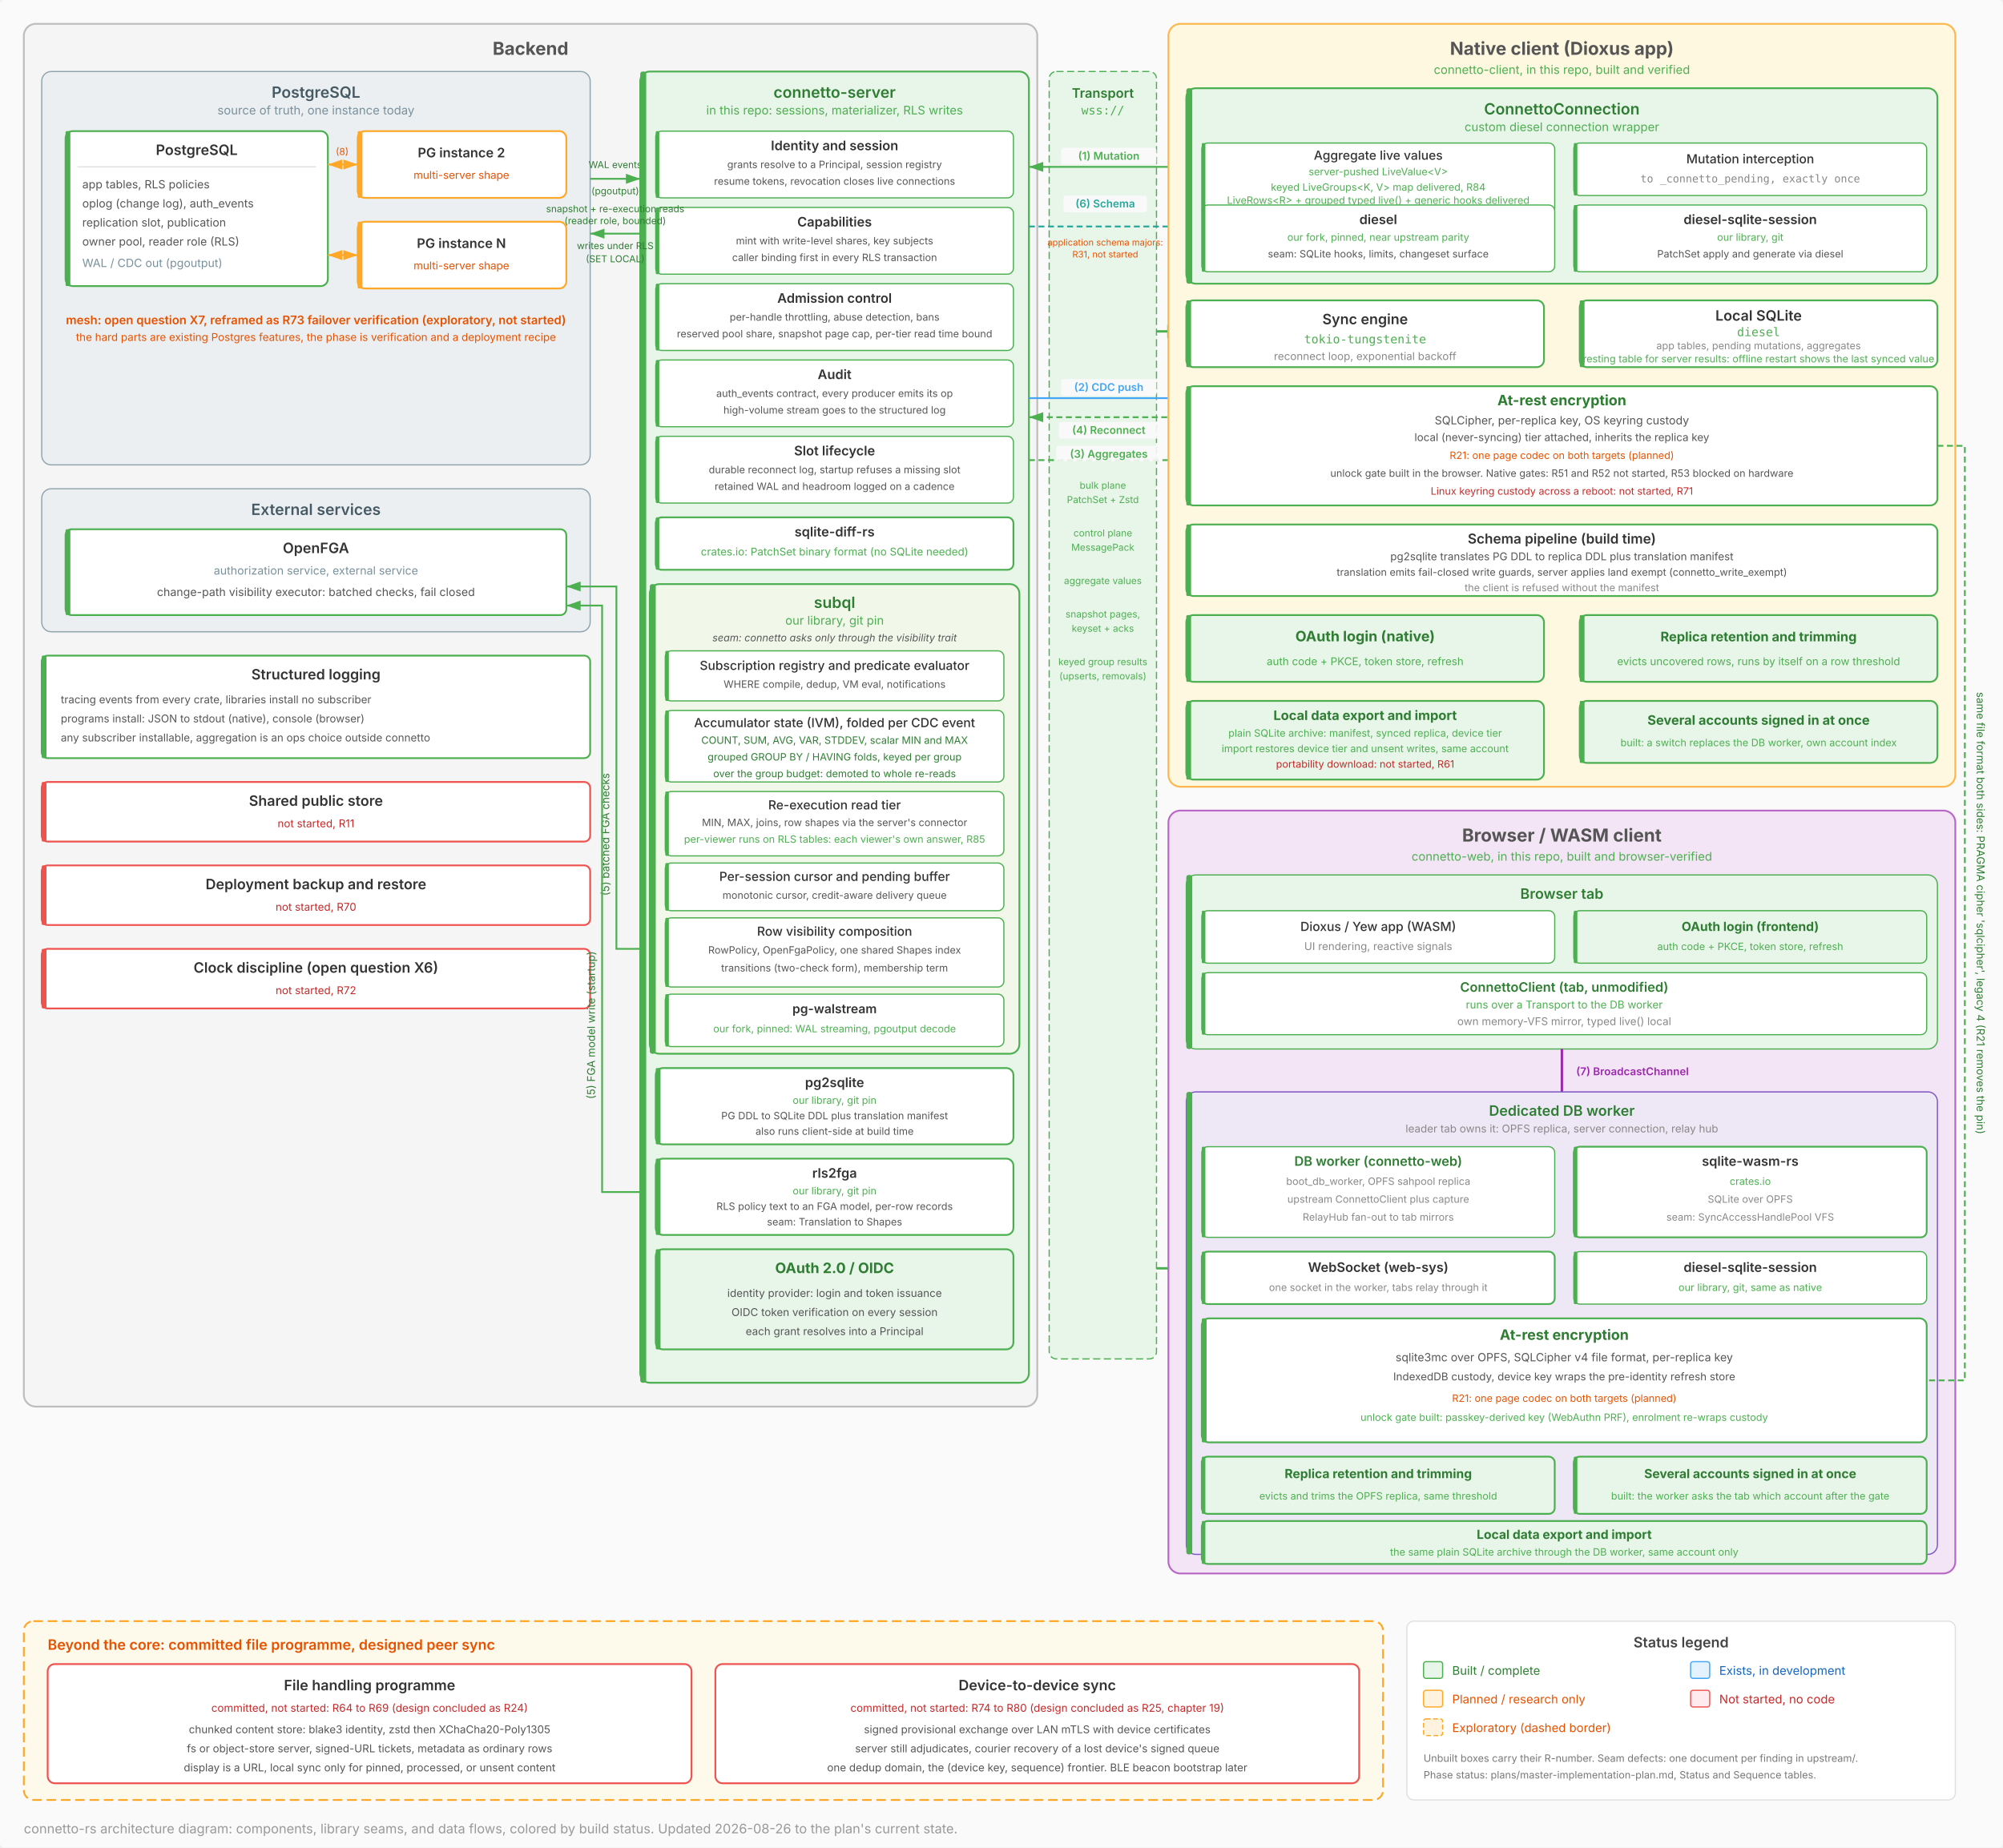
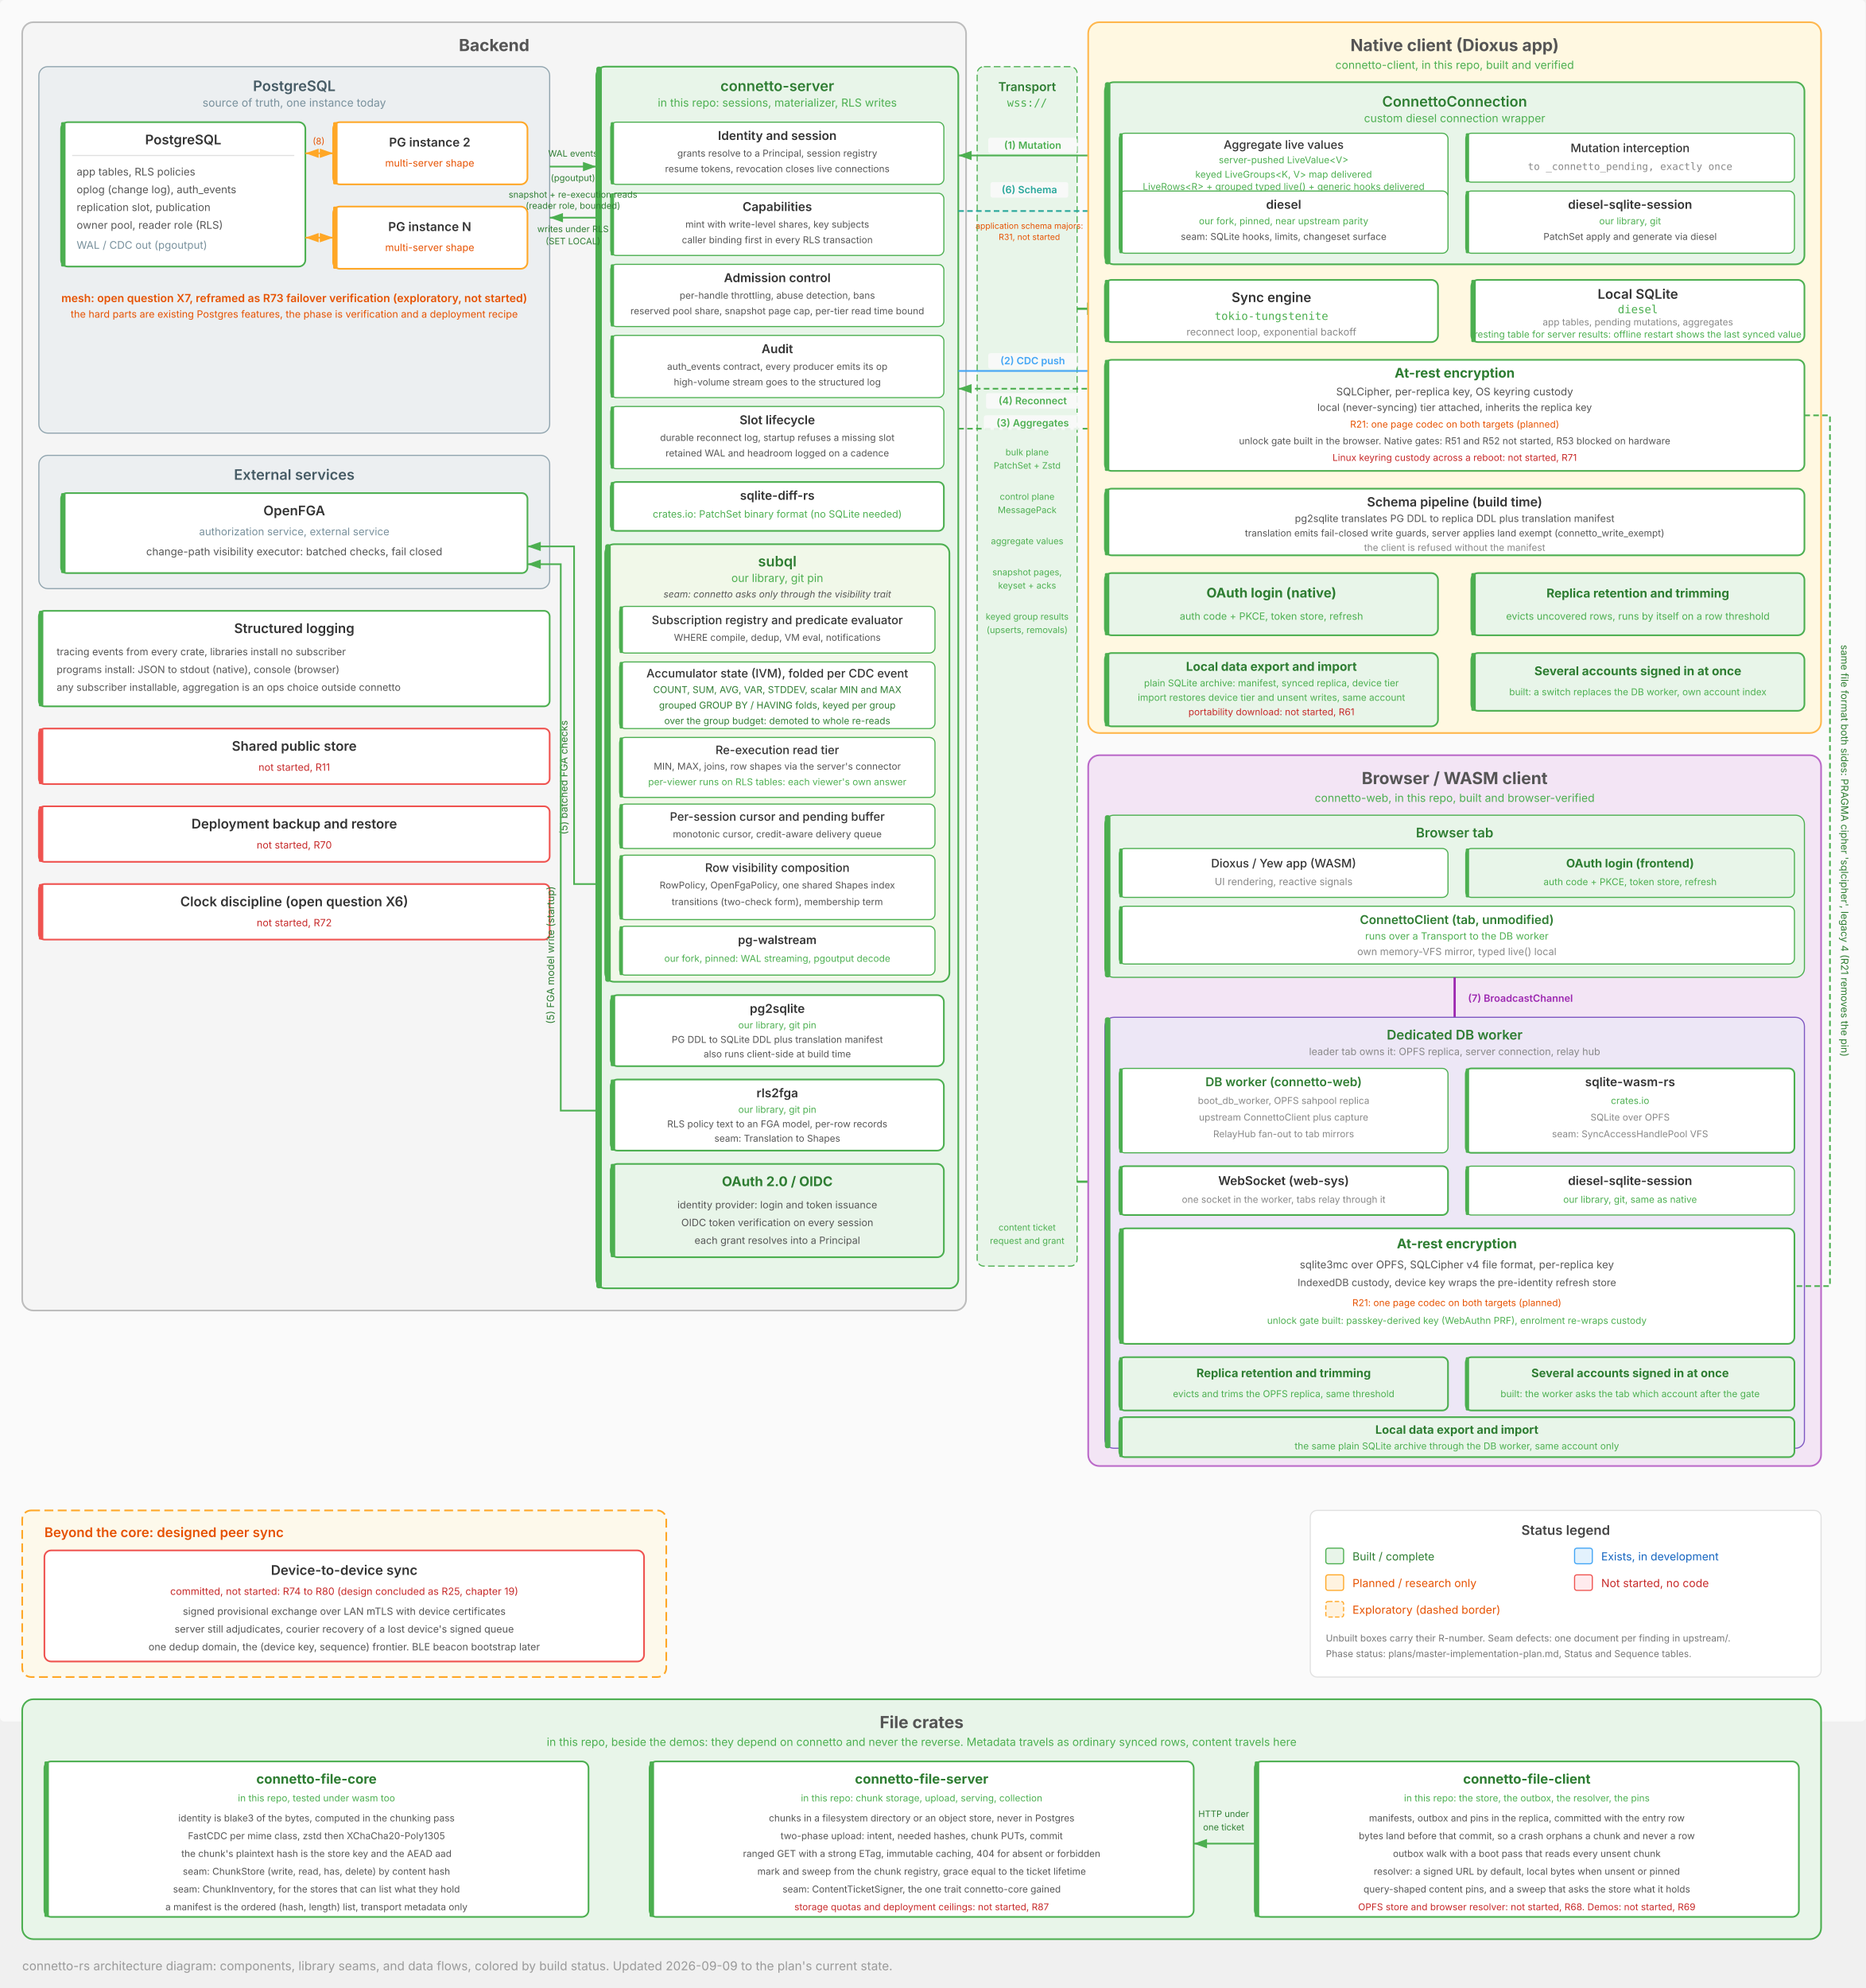
- <svg xmlns="http://www.w3.org/2000/svg" viewBox="0 0 1680 1550" width="1680" height="1550" font-family="system-ui, -apple-system, 'Segoe UI', sans-serif" role="img" aria-labelledby="diagram-title diagram-desc" focusable="false">
+ <svg xmlns="http://www.w3.org/2000/svg" viewBox="0 0 1680 1790" width="1680" height="1790" font-family="system-ui, -apple-system, 'Segoe UI', sans-serif" role="img" aria-labelledby="diagram-title diagram-desc" focusable="false">
  <defs>
    <marker id="arrow-green" viewBox="0 0 10 7" refX="10" refY="3.5" markerWidth="8" markerHeight="6" orient="auto-start-reverse">
      <polygon points="0 0, 10 3.5, 0 7" fill="#4CAF50" />
    </marker>
    <marker id="arrow-blue" viewBox="0 0 10 7" refX="10" refY="3.5" markerWidth="8" markerHeight="6" orient="auto-start-reverse">
      <polygon points="0 0, 10 3.5, 0 7" fill="#42A5F5" />
    </marker>
    <marker id="arrow-teal" viewBox="0 0 10 7" refX="10" refY="3.5" markerWidth="8" markerHeight="6" orient="auto-start-reverse">
      <polygon points="0 0, 10 3.5, 0 7" fill="#26A69A" />
    </marker>
    <marker id="arrow-orange" viewBox="0 0 10 7" refX="10" refY="3.5" markerWidth="8" markerHeight="6" orient="auto-start-reverse">
      <polygon points="0 0, 10 3.5, 0 7" fill="#FFA726" />
    </marker>
  </defs>
  <rect width="1680" height="1550" fill="#FAFAFA" rx="4" />
  <g id="backend-zone">
    <rect x="20" y="20" width="850" height="1160" rx="10" fill="#F5F5F5" stroke="#BDBDBD" stroke-width="1.5" />
    <text x="445" y="46" text-anchor="middle" font-size="15" font-weight="700" fill="#555">Backend</text>
    <rect x="35" y="60" width="460" height="330" rx="8" fill="#ECEFF1" stroke="#90A4AE" stroke-width="1" />
    <text x="265" y="82" text-anchor="middle" font-size="13" font-weight="600" fill="#455A64">PostgreSQL</text>
    <text x="265" y="96" text-anchor="middle" font-size="10" fill="#78909C">source of truth, one instance today</text>
    <g transform="translate(55, 110)">
      <rect width="220" height="130" rx="6" fill="#fff" stroke="#4CAF50" stroke-width="1.5" />
      <rect width="4" height="130" rx="1" fill="#4CAF50" />
      <text x="110" y="20" text-anchor="middle" font-size="12" font-weight="600" fill="#333">PostgreSQL</text>
      <line x1="10" y1="30" x2="210" y2="30" stroke="#E0E0E0" />
      <text x="14" y="48" font-size="9.5" fill="#555">app tables, RLS policies</text>
      <text x="14" y="64" font-size="9.5" fill="#555">oplog (change log), auth_events</text>
      <text x="14" y="80" font-size="9.5" fill="#555">replication slot, publication</text>
      <text x="14" y="96" font-size="9.5" fill="#555">owner pool, reader role (RLS)</text>
      <text x="14" y="114" font-size="9.5" fill="#78909C">WAL / CDC out (pgoutput)</text>
    </g>
    <g transform="translate(300, 110)">
      <rect width="175" height="56" rx="6" fill="#fff" stroke="#FFA726" stroke-width="1.5" />
      <rect width="4" height="56" rx="1" fill="#FFA726" />
      <text x="87" y="22" text-anchor="middle" font-size="11" font-weight="600" fill="#333">PG instance 2</text>
      <text x="87" y="40" text-anchor="middle" font-size="9" fill="#E65100">multi-server shape</text>
    </g>
    <g transform="translate(300, 186)">
      <rect width="175" height="56" rx="6" fill="#fff" stroke="#FFA726" stroke-width="1.5" />
      <rect width="4" height="56" rx="1" fill="#FFA726" />
      <text x="87" y="22" text-anchor="middle" font-size="11" font-weight="600" fill="#333">PG instance N</text>
      <text x="87" y="40" text-anchor="middle" font-size="9" fill="#E65100">multi-server shape</text>
    </g>
    <line x1="275" y1="138" x2="300" y2="138" stroke="#FFA726" stroke-width="1.5" marker-start="url(#arrow-orange)" marker-end="url(#arrow-orange)" />
    <line x1="275" y1="214" x2="300" y2="214" stroke="#FFA726" stroke-width="1.5" marker-start="url(#arrow-orange)" marker-end="url(#arrow-orange)" />
    <text x="287" y="130" text-anchor="middle" font-size="8" fill="#E65100">(8)</text>
    <text x="265" y="272" text-anchor="middle" font-size="10" font-weight="600" fill="#E65100">mesh: open question X7, reframed as R73 failover verification (exploratory, not started)</text>
    <text x="265" y="286" text-anchor="middle" font-size="9" fill="#E65100">the hard parts are existing Postgres features, the phase is verification and a deployment recipe</text>
    <line x1="495" y1="150" x2="537" y2="150" stroke="#4CAF50" stroke-width="1.5" marker-end="url(#arrow-green)" />
    <text x="516" y="141" text-anchor="middle" font-size="8" fill="#2E7D32">WAL events</text>
    <text x="516" y="163" text-anchor="middle" font-size="8" fill="#2E7D32">(pgoutput)</text>
    <line x1="537" y1="196" x2="495" y2="196" stroke="#4CAF50" stroke-width="1.5" marker-end="url(#arrow-green)" />
    <rect x="35" y="410" width="460" height="120" rx="8" fill="#ECEFF1" stroke="#90A4AE" stroke-width="1" />
    <text x="265" y="432" text-anchor="middle" font-size="13" font-weight="600" fill="#455A64">External services</text>
    <g transform="translate(55, 444)">
      <rect width="420" height="72" rx="5" fill="#fff" stroke="#4CAF50" stroke-width="1.5" />
      <rect width="4" height="72" rx="1" fill="#4CAF50" />
      <text x="210" y="20" text-anchor="middle" font-size="12" font-weight="600" fill="#333">OpenFGA</text>
      <text x="210" y="38" text-anchor="middle" font-size="9.5" fill="#78909C">authorization service, external service</text>
      <text x="210" y="56" text-anchor="middle" font-size="9.5" fill="#555">change-path visibility executor: batched checks, fail closed</text>
    </g>
    <g transform="translate(35, 550)">
      <rect width="460" height="86" rx="5" fill="#fff" stroke="#4CAF50" stroke-width="1.5" />
      <rect width="4" height="86" rx="1" fill="#4CAF50" />
      <text x="230" y="20" text-anchor="middle" font-size="12" font-weight="600" fill="#333">Structured logging</text>
      <text x="16" y="40" font-size="9" fill="#555">tracing events from every crate, libraries install no subscriber</text>
      <text x="16" y="56" font-size="9" fill="#555">programs install: JSON to stdout (native), console (browser)</text>
      <text x="16" y="72" font-size="9" fill="#555">any subscriber installable, aggregation is an ops choice outside connetto</text>
    </g>
    <g transform="translate(35, 656)">
      <rect width="460" height="50" rx="5" fill="#fff" stroke="#EF5350" stroke-width="1.5" />
      <rect width="4" height="50" rx="1" fill="#EF5350" />
      <text x="230" y="20" text-anchor="middle" font-size="12" font-weight="600" fill="#333">Shared public store</text>
      <text x="230" y="38" text-anchor="middle" font-size="9" fill="#C62828">not started, R11</text>
    </g>
    <g transform="translate(35, 726)">
      <rect width="460" height="50" rx="5" fill="#fff" stroke="#EF5350" stroke-width="1.5" />
      <rect width="4" height="50" rx="1" fill="#EF5350" />
      <text x="230" y="20" text-anchor="middle" font-size="12" font-weight="600" fill="#333">Deployment backup and restore</text>
      <text x="230" y="38" text-anchor="middle" font-size="9" fill="#C62828">not started, R70</text>
    </g>
    <g transform="translate(35, 796)">
      <rect width="460" height="50" rx="5" fill="#fff" stroke="#EF5350" stroke-width="1.5" />
      <rect width="4" height="50" rx="1" fill="#EF5350" />
      <text x="230" y="20" text-anchor="middle" font-size="12" font-weight="600" fill="#333">Clock discipline (open question X6)</text>
      <text x="230" y="38" text-anchor="middle" font-size="9" fill="#C62828">not started, R72</text>
    </g>
    <path d="M 545 796 L 517 796 L 517 492 L 475 492" fill="none" stroke="#4CAF50" stroke-width="1.5" marker-end="url(#arrow-green)" />
    <text x="511" y="700" text-anchor="middle" font-size="9" fill="#2E7D32" transform="rotate(-90 511 700)">(5) batched FGA checks</text>
    <path d="M 550 1000 L 505 1000 L 505 508 L 475 508" fill="none" stroke="#4CAF50" stroke-width="1.5" marker-end="url(#arrow-green)" />
    <text x="499" y="860" text-anchor="middle" font-size="9" fill="#2E7D32" transform="rotate(-90 499 860)">(5) FGA model write (startup)</text>
    <rect x="537" y="60" width="326" height="1100" rx="8" fill="#E8F5E9" stroke="#4CAF50" stroke-width="1.5" />
    <rect x="537" y="60" width="5" height="1100" rx="2" fill="#4CAF50" />
    <text x="700" y="82" text-anchor="middle" font-size="13" font-weight="600" fill="#2E7D32">connetto-server</text>
    <text x="700" y="96" text-anchor="middle" font-size="10" fill="#4CAF50">in this repo: sessions, materializer, RLS writes</text>
    <g transform="translate(550, 110)">
      <rect width="300" height="56" rx="5" fill="#fff" stroke="#4CAF50" stroke-width="1" />
      <rect width="3" height="56" rx="1" fill="#4CAF50" />
      <text x="150" y="16" text-anchor="middle" font-size="11" font-weight="600" fill="#333">Identity and session</text>
      <text x="150" y="31" text-anchor="middle" font-size="8.5" fill="#555">grants resolve to a Principal, session registry</text>
      <text x="150" y="45" text-anchor="middle" font-size="8.5" fill="#555">resume tokens, revocation closes live connections</text>
    </g>
    <g transform="translate(550, 174)">
      <rect width="300" height="56" rx="5" fill="#fff" stroke="#4CAF50" stroke-width="1" />
      <rect width="3" height="56" rx="1" fill="#4CAF50" />
      <text x="150" y="16" text-anchor="middle" font-size="11" font-weight="600" fill="#333">Capabilities</text>
      <text x="150" y="31" text-anchor="middle" font-size="8.5" fill="#555">mint with write-level shares, key subjects</text>
      <text x="150" y="45" text-anchor="middle" font-size="8.5" fill="#555">caller binding first in every RLS transaction</text>
    </g>
    <g transform="translate(550, 238)">
      <rect width="300" height="56" rx="5" fill="#fff" stroke="#4CAF50" stroke-width="1" />
      <rect width="3" height="56" rx="1" fill="#4CAF50" />
      <text x="150" y="16" text-anchor="middle" font-size="11" font-weight="600" fill="#333">Admission control</text>
      <text x="150" y="31" text-anchor="middle" font-size="8.5" fill="#555">per-handle throttling, abuse detection, bans</text>
      <text x="150" y="45" text-anchor="middle" font-size="8.5" fill="#555">reserved pool share, snapshot page cap, per-tier read time bound</text>
    </g>
    <g transform="translate(550, 302)">
      <rect width="300" height="56" rx="5" fill="#fff" stroke="#4CAF50" stroke-width="1" />
      <rect width="3" height="56" rx="1" fill="#4CAF50" />
      <text x="150" y="16" text-anchor="middle" font-size="11" font-weight="600" fill="#333">Audit</text>
      <text x="150" y="31" text-anchor="middle" font-size="8.5" fill="#555">auth_events contract, every producer emits its op</text>
      <text x="150" y="45" text-anchor="middle" font-size="8.5" fill="#555">high-volume stream goes to the structured log</text>
    </g>
    <g transform="translate(550, 366)">
      <rect width="300" height="56" rx="5" fill="#fff" stroke="#4CAF50" stroke-width="1" />
      <rect width="3" height="56" rx="1" fill="#4CAF50" />
      <text x="150" y="16" text-anchor="middle" font-size="11" font-weight="600" fill="#333">Slot lifecycle</text>
      <text x="150" y="31" text-anchor="middle" font-size="8.5" fill="#555">durable reconnect log, startup refuses a missing slot</text>
      <text x="150" y="45" text-anchor="middle" font-size="8.5" fill="#555">retained WAL and headroom logged on a cadence</text>
    </g>
    <g transform="translate(550, 434)">
      <rect width="300" height="44" rx="5" fill="#fff" stroke="#4CAF50" stroke-width="1.5" />
      <rect width="3" height="44" rx="1" fill="#4CAF50" />
      <text x="150" y="16" text-anchor="middle" font-size="11" font-weight="600" fill="#333">sqlite-diff-rs</text>
      <text x="150" y="32" text-anchor="middle" font-size="9" fill="#4CAF50">crates.io: PatchSet binary format (no SQLite needed)</text>
    </g>
    <rect x="545" y="490" width="310" height="394" rx="8" fill="#F1F8E9" stroke="#4CAF50" stroke-width="1.5" />
    <rect x="545" y="490" width="5" height="394" rx="2" fill="#4CAF50" />
    <text x="700" y="510" text-anchor="middle" font-size="13" font-weight="600" fill="#2E7D32">subql</text>
    <text x="700" y="524" text-anchor="middle" font-size="10" fill="#4CAF50">our library, git pin</text>
    <text x="700" y="538" text-anchor="middle" font-size="8.5" font-style="italic" fill="#555">seam: connetto asks only through the visibility trait</text>
    <g transform="translate(558, 546)">
      <rect width="284" height="42" rx="5" fill="#fff" stroke="#4CAF50" stroke-width="1" />
      <rect width="3" height="42" rx="1" fill="#4CAF50" />
      <text x="142" y="16" text-anchor="middle" font-size="10.5" font-weight="500" fill="#333">Subscription registry and predicate evaluator</text>
      <text x="142" y="31" text-anchor="middle" font-size="8.5" fill="#555">WHERE compile, dedup, VM eval, notifications</text>
    </g>
    <g transform="translate(558, 596)">
      <rect width="284" height="60" rx="5" fill="#fff" stroke="#4CAF50" stroke-width="1" />
      <rect width="3" height="60" rx="1" fill="#4CAF50" />
      <text x="142" y="14" text-anchor="middle" font-size="10.5" font-weight="500" fill="#333">Accumulator state (IVM), folded per CDC event</text>
      <text x="142" y="28" text-anchor="middle" font-size="8.5" fill="#2E7D32">COUNT, SUM, AVG, VAR, STDDEV, scalar MIN and MAX</text>
      <text x="142" y="42" text-anchor="middle" font-size="8.5" fill="#2E7D32">grouped GROUP BY / HAVING folds, keyed per group</text>
      <text x="142" y="56" text-anchor="middle" font-size="8.5" fill="#2E7D32">over the group budget: demoted to whole re-reads</text>
    </g>
    <g transform="translate(558, 664)">
      <rect width="284" height="54" rx="5" fill="#fff" stroke="#4CAF50" stroke-width="1" />
      <rect width="3" height="54" rx="1" fill="#4CAF50" />
      <text x="142" y="15" text-anchor="middle" font-size="10.5" font-weight="500" fill="#333">Re-execution read tier</text>
      <text x="142" y="29" text-anchor="middle" font-size="8.5" fill="#555">MIN, MAX, joins, row shapes via the server's connector</text>
-       <text x="142" y="43" text-anchor="middle" font-size="8.5" fill="#4CAF50">per-viewer runs on RLS tables: each viewer's own answer, R85</text>
+       <text x="142" y="43" text-anchor="middle" font-size="8.5" fill="#4CAF50">per-viewer runs on RLS tables: each viewer's own answer</text>
    </g>
    <g transform="translate(558, 724)">
      <rect width="284" height="40" rx="5" fill="#fff" stroke="#4CAF50" stroke-width="1" />
      <rect width="3" height="40" rx="1" fill="#4CAF50" />
      <text x="142" y="15" text-anchor="middle" font-size="10.5" font-weight="500" fill="#333">Per-session cursor and pending buffer</text>
      <text x="142" y="30" text-anchor="middle" font-size="8.5" fill="#555">monotonic cursor, credit-aware delivery queue</text>
    </g>
    <g transform="translate(558, 770)">
      <rect width="284" height="58" rx="5" fill="#fff" stroke="#4CAF50" stroke-width="1" />
      <rect width="3" height="58" rx="1" fill="#4CAF50" />
      <text x="142" y="15" text-anchor="middle" font-size="10.5" font-weight="500" fill="#333">Row visibility composition</text>
      <text x="142" y="30" text-anchor="middle" font-size="8.5" fill="#555">RowPolicy, OpenFgaPolicy, one shared Shapes index</text>
      <text x="142" y="45" text-anchor="middle" font-size="8.5" fill="#555">transitions (two-check form), membership term</text>
    </g>
    <g transform="translate(558, 834)">
      <rect width="284" height="44" rx="5" fill="#fff" stroke="#4CAF50" stroke-width="1" />
      <rect width="3" height="44" rx="1" fill="#4CAF50" />
      <text x="142" y="16" text-anchor="middle" font-size="10.5" font-weight="600" fill="#333">pg-walstream</text>
      <text x="142" y="32" text-anchor="middle" font-size="8.5" fill="#4CAF50">our fork, pinned: WAL streaming, pgoutput decode</text>
    </g>
    <g transform="translate(550, 896)">
      <rect width="300" height="64" rx="6" fill="#fff" stroke="#4CAF50" stroke-width="1.5" />
      <rect width="4" height="64" rx="1" fill="#4CAF50" />
      <text x="150" y="16" text-anchor="middle" font-size="11" font-weight="600" fill="#333">pg2sqlite</text>
      <text x="150" y="30" text-anchor="middle" font-size="8.5" fill="#4CAF50">our library, git pin</text>
      <text x="150" y="43" text-anchor="middle" font-size="8.5" fill="#555">PG DDL to SQLite DDL plus translation manifest</text>
      <text x="150" y="56" text-anchor="middle" font-size="8.5" fill="#555">also runs client-side at build time</text>
    </g>
    <g transform="translate(550, 972)">
      <rect width="300" height="64" rx="6" fill="#fff" stroke="#4CAF50" stroke-width="1.5" />
      <rect width="4" height="64" rx="1" fill="#4CAF50" />
      <text x="150" y="16" text-anchor="middle" font-size="11" font-weight="600" fill="#333">rls2fga</text>
      <text x="150" y="30" text-anchor="middle" font-size="8.5" fill="#4CAF50">our library, git pin</text>
      <text x="150" y="43" text-anchor="middle" font-size="8.5" fill="#555">RLS policy text to an FGA model, per-row records</text>
      <text x="150" y="56" text-anchor="middle" font-size="8.5" fill="#555">seam: Translation to Shapes</text>
    </g>
    <g transform="translate(550, 1048)">
      <rect width="300" height="84" rx="6" fill="#E8F5E9" stroke="#4CAF50" stroke-width="1.5" />
      <rect width="4" height="84" rx="1" fill="#4CAF50" />
      <text x="150" y="20" text-anchor="middle" font-size="12" font-weight="700" fill="#2E7D32">OAuth 2.0 / OIDC</text>
      <text x="150" y="40" text-anchor="middle" font-size="9" fill="#555">identity provider: login and token issuance</text>
      <text x="150" y="56" text-anchor="middle" font-size="9" fill="#555">OIDC token verification on every session</text>
      <text x="150" y="72" text-anchor="middle" font-size="9" fill="#555">each grant resolves into a Principal</text>
    </g>
    <text x="516" y="178" text-anchor="middle" font-size="8" fill="#2E7D32">snapshot + re-execution reads</text>
    <text x="516" y="188" text-anchor="middle" font-size="8" fill="#2E7D32">(reader role, bounded)</text>
    <text x="516" y="209" text-anchor="middle" font-size="8" fill="#2E7D32">writes under RLS</text>
    <text x="516" y="220" text-anchor="middle" font-size="8" fill="#2E7D32">(SET LOCAL)</text>
  </g>
  <g id="transport-layer">
    <rect x="880" y="60" width="90" height="1080" rx="6" fill="#E8F5E9" stroke="#4CAF50" stroke-width="1" stroke-dasharray="6 3" />
    <text x="925" y="82" text-anchor="middle" font-size="11" font-weight="600" fill="#2E7D32">Transport</text>
    <text x="925" y="96" text-anchor="middle" font-size="10" font-family="monospace" fill="#4CAF50">wss://</text>
+     <text x="925" y="1108" text-anchor="middle" font-size="8" fill="#4CAF50">content ticket</text>
+     <text x="925" y="1120" text-anchor="middle" font-size="8" fill="#4CAF50">request and grant</text>
    <text x="925" y="410" text-anchor="middle" font-size="8" fill="#4CAF50">bulk plane</text>
    <text x="925" y="422" text-anchor="middle" font-size="8" fill="#4CAF50">PatchSet + Zstd</text>
    <text x="925" y="450" text-anchor="middle" font-size="8" fill="#4CAF50">control plane</text>
    <text x="925" y="462" text-anchor="middle" font-size="8" fill="#4CAF50">MessagePack</text>
    <text x="925" y="490" text-anchor="middle" font-size="8" fill="#4CAF50">aggregate values</text>
    <text x="925" y="518" text-anchor="middle" font-size="8" fill="#4CAF50">snapshot pages,</text>
    <text x="925" y="530" text-anchor="middle" font-size="8" fill="#4CAF50">keyset + acks</text>
    <text x="925" y="558" text-anchor="middle" font-size="8" fill="#4CAF50">keyed group results</text>
    <text x="925" y="570" text-anchor="middle" font-size="8" fill="#4CAF50">(upserts, removals)</text>
  </g>
  <g id="data-flow-arrows" font-size="9">
    <path d="M 995 140 L 863 140" fill="none" stroke="#4CAF50" stroke-width="1.5" marker-end="url(#arrow-green)" />
    <rect x="890" y="124" width="80" height="14" rx="2" fill="#FAFAFA" opacity="0.9" />
    <text x="930" y="134" text-anchor="middle" fill="#4CAF50" font-weight="600">(1) Mutation</text>
    <path d="M 863 190 L 995 190" fill="none" stroke="#26A69A" stroke-width="1.5" stroke-dasharray="5 3" marker-end="url(#arrow-teal)" />
    <rect x="892" y="164" width="70" height="14" rx="2" fill="#FAFAFA" opacity="0.9" />
    <text x="927" y="174" text-anchor="middle" fill="#26A69A" font-weight="600">(6) Schema</text>
    <text x="927" y="206" text-anchor="middle" font-size="7.5" fill="#E65100">application schema majors:</text>
    <text x="927" y="216" text-anchor="middle" font-size="7.5" fill="#E65100">R31, not started</text>
    <line x1="970" y1="278" x2="995" y2="278" stroke="#4CAF50" stroke-width="2" marker-end="url(#arrow-green)" />
    <path d="M 863 334 L 995 334" fill="none" stroke="#42A5F5" stroke-width="1.5" marker-end="url(#arrow-blue)" />
    <rect x="890" y="318" width="80" height="14" rx="2" fill="#FAFAFA" opacity="0.9" />
    <text x="930" y="328" text-anchor="middle" fill="#42A5F5" font-weight="600">(2) CDC push</text>
    <path d="M 995 350 L 863 350" fill="none" stroke="#4CAF50" stroke-width="1.5" stroke-dasharray="5 3" marker-end="url(#arrow-green)" />
    <rect x="888" y="354" width="84" height="14" rx="2" fill="#FAFAFA" opacity="0.9" />
    <text x="930" y="364" text-anchor="middle" fill="#4CAF50" font-weight="600">(4) Reconnect</text>
    <path d="M 863 386 L 995 386" fill="none" stroke="#4CAF50" stroke-width="1.5" stroke-dasharray="5 3" marker-end="url(#arrow-green)" />
    <rect x="886" y="374" width="88" height="13" rx="2" fill="#FAFAFA" opacity="0.9" />
    <text x="930" y="384" text-anchor="middle" fill="#4CAF50" font-weight="600">(3) Aggregates</text>
    <line x1="970" y1="1064" x2="1008" y2="1064" stroke="#4CAF50" stroke-width="2" marker-end="url(#arrow-green)" />
  </g>
  <g id="native-client-zone">
    <rect x="980" y="20" width="660" height="640" rx="10" fill="#FFF8E1" stroke="#FFB74D" stroke-width="1.5" />
    <text x="1310" y="46" text-anchor="middle" font-size="15" font-weight="700" fill="#555">Native client (Dioxus app)</text>
    <text x="1310" y="62" text-anchor="middle" font-size="10" fill="#4CAF50">connetto-client, in this repo, built and verified</text>
    <rect x="995" y="74" width="630" height="164" rx="8" fill="#E8F5E9" stroke="#4CAF50" stroke-width="1.5" />
    <rect x="995" y="74" width="5" height="164" rx="2" fill="#4CAF50" />
    <text x="1310" y="96" text-anchor="middle" font-size="13" font-weight="600" fill="#2E7D32">ConnettoConnection</text>
    <text x="1310" y="110" text-anchor="middle" font-size="10" fill="#4CAF50">custom diesel connection wrapper</text>
    <g transform="translate(1008, 120)">
      <rect width="296" height="60" rx="5" fill="#fff" stroke="#4CAF50" stroke-width="1" />
      <rect width="3" height="60" rx="1" fill="#4CAF50" />
      <text x="148" y="14" text-anchor="middle" font-size="10.5" font-weight="500" fill="#333">Aggregate live values</text>
      <text x="148" y="27" text-anchor="middle" font-size="8.5" fill="#4CAF50">server-pushed LiveValue&lt;V&gt;</text>
-       <text x="148" y="40" text-anchor="middle" font-size="8.5" fill="#4CAF50">keyed LiveGroups&lt;K, V&gt; map delivered, R84</text>
+       <text x="148" y="40" text-anchor="middle" font-size="8.5" fill="#4CAF50">keyed LiveGroups&lt;K, V&gt; map delivered</text>
      <text x="148" y="51" text-anchor="middle" font-size="8.5" fill="#4CAF50">LiveRows&lt;R&gt; + grouped typed live() + generic hooks delivered</text>
    </g>
    <g transform="translate(1320, 120)">
      <rect width="296" height="44" rx="5" fill="#fff" stroke="#4CAF50" stroke-width="1" />
      <rect width="3" height="44" rx="1" fill="#4CAF50" />
      <text x="148" y="17" text-anchor="middle" font-size="10.5" font-weight="500" fill="#333">Mutation interception</text>
      <text x="148" y="33" text-anchor="middle" font-size="9" font-family="monospace" fill="#888">to _connetto_pending, exactly once</text>
    </g>
    <g transform="translate(1008, 172)">
      <rect width="296" height="56" rx="5" fill="#fff" stroke="#4CAF50" stroke-width="1" />
      <rect width="3" height="56" rx="1" fill="#4CAF50" />
      <text x="148" y="16" text-anchor="middle" font-size="11" font-weight="600" fill="#333">diesel</text>
      <text x="148" y="30" text-anchor="middle" font-size="8.5" fill="#4CAF50">our fork, pinned, near upstream parity</text>
      <text x="148" y="44" text-anchor="middle" font-size="8.5" fill="#555">seam: SQLite hooks, limits, changeset surface</text>
    </g>
    <g transform="translate(1320, 172)">
      <rect width="296" height="56" rx="5" fill="#fff" stroke="#4CAF50" stroke-width="1" />
      <rect width="3" height="56" rx="1" fill="#4CAF50" />
      <text x="148" y="16" text-anchor="middle" font-size="11" font-weight="600" fill="#333">diesel-sqlite-session</text>
      <text x="148" y="30" text-anchor="middle" font-size="8.5" fill="#4CAF50">our library, git</text>
      <text x="148" y="44" text-anchor="middle" font-size="8.5" fill="#555">PatchSet apply and generate via diesel</text>
    </g>
    <g transform="translate(995, 252)">
      <rect width="300" height="56" rx="6" fill="#fff" stroke="#4CAF50" stroke-width="1.5" />
      <rect width="4" height="56" rx="1" fill="#4CAF50" />
      <text x="150" y="20" text-anchor="middle" font-size="12" font-weight="600" fill="#333">Sync engine</text>
      <text x="150" y="36" text-anchor="middle" font-size="10" font-family="monospace" fill="#4CAF50">tokio-tungstenite</text>
      <text x="150" y="50" text-anchor="middle" font-size="9" fill="#888">reconnect loop, exponential backoff</text>
    </g>
    <g transform="translate(1325, 252)">
      <rect width="300" height="56" rx="6" fill="#fff" stroke="#4CAF50" stroke-width="1.5" />
      <rect width="4" height="56" rx="1" fill="#4CAF50" />
      <text x="150" y="17" text-anchor="middle" font-size="12" font-weight="600" fill="#333">Local SQLite</text>
      <text x="150" y="30" text-anchor="middle" font-size="10" font-family="monospace" fill="#4CAF50">diesel</text>
      <text x="150" y="41" text-anchor="middle" font-size="8.5" fill="#888">app tables, pending mutations, aggregates</text>
      <text x="150" y="52" text-anchor="middle" font-size="8.5" fill="#4CAF50">resting table for server results: offline restart shows the last synced value</text>
    </g>
    <g transform="translate(995, 324)">
      <rect width="630" height="100" rx="6" fill="#fff" stroke="#4CAF50" stroke-width="1.5" />
      <rect width="4" height="100" rx="1" fill="#4CAF50" />
      <text x="315" y="16" text-anchor="middle" font-size="12" font-weight="700" fill="#2E7D32">At-rest encryption</text>
      <text x="315" y="32" text-anchor="middle" font-size="9.5" fill="#555">SQLCipher, per-replica key, OS keyring custody</text>
      <text x="315" y="46" text-anchor="middle" font-size="9" fill="#555">local (never-syncing) tier attached, inherits the replica key</text>
      <text x="315" y="61" text-anchor="middle" font-size="8.5" fill="#E65100">R21: one page codec on both targets (planned)</text>
      <text x="315" y="76" text-anchor="middle" font-size="8.5" fill="#555">unlock gate built in the browser. Native gates: R51 and R52 not started, R53 blocked on hardware</text>
      <text x="315" y="91" text-anchor="middle" font-size="8.5" fill="#C62828">Linux keyring custody across a reboot: not started, R71</text>
    </g>
    <g transform="translate(995, 440)">
      <rect width="630" height="60" rx="6" fill="#fff" stroke="#4CAF50" stroke-width="1.5" />
      <rect width="4" height="60" rx="1" fill="#4CAF50" />
      <text x="315" y="16" text-anchor="middle" font-size="11.5" font-weight="600" fill="#333">Schema pipeline (build time)</text>
      <text x="315" y="30" text-anchor="middle" font-size="9" fill="#555">pg2sqlite translates PG DDL to replica DDL plus translation manifest</text>
      <text x="315" y="43" text-anchor="middle" font-size="8.5" fill="#555">translation emits fail-closed write guards, server applies land exempt (connetto_write_exempt)</text>
      <text x="315" y="56" text-anchor="middle" font-size="8.5" fill="#888">the client is refused without the manifest</text>
    </g>
    <g transform="translate(995, 516)">
      <rect width="300" height="56" rx="6" fill="#E8F5E9" stroke="#4CAF50" stroke-width="1.5" />
      <rect width="4" height="56" rx="1" fill="#4CAF50" />
      <text x="150" y="22" text-anchor="middle" font-size="12" font-weight="700" fill="#2E7D32">OAuth login (native)</text>
      <text x="150" y="42" text-anchor="middle" font-size="9" fill="#4CAF50">auth code + PKCE, token store, refresh</text>
    </g>
    <g transform="translate(1325, 516)">
      <rect width="300" height="56" rx="6" fill="#E8F5E9" stroke="#4CAF50" stroke-width="1.5" />
      <rect width="4" height="56" rx="1" fill="#4CAF50" />
      <text x="150" y="22" text-anchor="middle" font-size="11" font-weight="700" fill="#2E7D32">Replica retention and trimming</text>
      <text x="150" y="42" text-anchor="middle" font-size="9" fill="#4CAF50">evicts uncovered rows, runs by itself on a row threshold</text>
    </g>
    <g transform="translate(995, 588)">
      <rect width="300" height="66" rx="6" fill="#E8F5E9" stroke="#4CAF50" stroke-width="1.5" />
      <rect width="4" height="66" rx="1" fill="#4CAF50" />
      <text x="150" y="16" text-anchor="middle" font-size="11" font-weight="700" fill="#2E7D32">Local data export and import</text>
      <text x="150" y="30" text-anchor="middle" font-size="8.5" fill="#4CAF50">plain SQLite archive: manifest, synced replica, device tier</text>
      <text x="150" y="43" text-anchor="middle" font-size="8.5" fill="#4CAF50">import restores device tier and unsent writes, same account</text>
      <text x="150" y="56" text-anchor="middle" font-size="8.5" fill="#C62828">portability download: not started, R61</text>
    </g>
    <g transform="translate(1325, 588)">
      <rect width="300" height="52" rx="6" fill="#E8F5E9" stroke="#4CAF50" stroke-width="1.5" />
      <rect width="4" height="52" rx="1" fill="#4CAF50" />
      <text x="150" y="20" text-anchor="middle" font-size="11" font-weight="700" fill="#2E7D32">Several accounts signed in at once</text>
      <text x="150" y="38" text-anchor="middle" font-size="8.5" fill="#4CAF50">built: a switch replaces the DB worker, own account index</text>
    </g>
  </g>
  <g id="wasm-client-zone">
    <rect x="980" y="680" width="660" height="640" rx="10" fill="#F3E5F5" stroke="#BA68C8" stroke-width="1.5" />
    <text x="1310" y="706" text-anchor="middle" font-size="15" font-weight="700" fill="#555">Browser / WASM client</text>
    <text x="1310" y="722" text-anchor="middle" font-size="10" fill="#4CAF50">connetto-web, in this repo, built and browser-verified</text>
    <rect x="995" y="734" width="630" height="146" rx="8" fill="#E8F5E9" stroke="#4CAF50" stroke-width="1" />
    <rect x="995" y="734" width="5" height="146" rx="2" fill="#4CAF50" />
    <text x="1310" y="754" text-anchor="middle" font-size="12" font-weight="600" fill="#2E7D32">Browser tab</text>
    <g transform="translate(1008, 764)">
      <rect width="296" height="44" rx="5" fill="#fff" stroke="#4CAF50" stroke-width="1" />
      <rect width="3" height="44" rx="1" fill="#4CAF50" />
      <text x="148" y="17" text-anchor="middle" font-size="10.5" font-weight="500" fill="#333">Dioxus / Yew app (WASM)</text>
      <text x="148" y="33" text-anchor="middle" font-size="9" fill="#888">UI rendering, reactive signals</text>
    </g>
    <g transform="translate(1320, 764)">
      <rect width="296" height="44" rx="5" fill="#E8F5E9" stroke="#4CAF50" stroke-width="1" />
      <rect width="3" height="44" rx="1" fill="#4CAF50" />
      <text x="148" y="17" text-anchor="middle" font-size="10.5" font-weight="700" fill="#2E7D32">OAuth login (frontend)</text>
      <text x="148" y="33" text-anchor="middle" font-size="8.5" fill="#4CAF50">auth code + PKCE, token store, refresh</text>
    </g>
    <g transform="translate(1008, 816)">
      <rect width="608" height="52" rx="5" fill="#fff" stroke="#4CAF50" stroke-width="1" />
      <rect width="3" height="52" rx="1" fill="#4CAF50" />
      <text x="304" y="16" text-anchor="middle" font-size="11" font-weight="600" fill="#2E7D32">ConnettoClient (tab, unmodified)</text>
      <text x="304" y="30" text-anchor="middle" font-size="9" fill="#4CAF50">runs over a Transport to the DB worker</text>
      <text x="304" y="44" text-anchor="middle" font-size="9" fill="#888">own memory-VFS mirror, typed live() local</text>
    </g>
    <line x1="1310" y1="880" x2="1310" y2="916" stroke="#9C27B0" stroke-width="2" />
    <text x="1322" y="902" font-size="9" font-weight="600" fill="#9C27B0">(7) BroadcastChannel</text>
    <rect x="995" y="916" width="630" height="388" rx="8" fill="#EDE7F6" stroke="#7E57C2" stroke-width="1" />
    <rect x="995" y="916" width="5" height="388" rx="2" fill="#4CAF50" />
    <text x="1310" y="936" text-anchor="middle" font-size="12" font-weight="600" fill="#2E7D32">Dedicated DB worker</text>
    <text x="1310" y="950" text-anchor="middle" font-size="9" fill="#888">leader tab owns it: OPFS replica, server connection, relay hub</text>
    <g transform="translate(1008, 962)">
      <rect width="296" height="76" rx="5" fill="#fff" stroke="#4CAF50" stroke-width="1" />
      <rect width="3" height="76" rx="1" fill="#4CAF50" />
      <text x="148" y="16" text-anchor="middle" font-size="11" font-weight="600" fill="#2E7D32">DB worker (connetto-web)</text>
      <text x="148" y="32" text-anchor="middle" font-size="8.5" fill="#888">boot_db_worker, OPFS sahpool replica</text>
      <text x="148" y="47" text-anchor="middle" font-size="8.5" fill="#888">upstream ConnettoClient plus capture</text>
      <text x="148" y="62" text-anchor="middle" font-size="8.5" fill="#888">RelayHub fan-out to tab mirrors</text>
    </g>
    <g transform="translate(1320, 962)">
      <rect width="296" height="76" rx="5" fill="#fff" stroke="#4CAF50" stroke-width="1.5" />
      <rect width="3" height="76" rx="1" fill="#4CAF50" />
      <text x="148" y="16" text-anchor="middle" font-size="11" font-weight="600" fill="#333">sqlite-wasm-rs</text>
      <text x="148" y="32" text-anchor="middle" font-size="8.5" fill="#4CAF50">crates.io</text>
      <text x="148" y="47" text-anchor="middle" font-size="8.5" fill="#888">SQLite over OPFS</text>
      <text x="148" y="62" text-anchor="middle" font-size="8.5" fill="#888">seam: SyncAccessHandlePool VFS</text>
    </g>
    <g transform="translate(1008, 1050)">
      <rect width="296" height="44" rx="5" fill="#fff" stroke="#4CAF50" stroke-width="1.5" />
      <rect width="3" height="44" rx="1" fill="#4CAF50" />
      <text x="148" y="17" text-anchor="middle" font-size="11" font-weight="600" fill="#333">WebSocket (web-sys)</text>
      <text x="148" y="33" text-anchor="middle" font-size="8.5" fill="#888">one socket in the worker, tabs relay through it</text>
    </g>
    <g transform="translate(1320, 1050)">
      <rect width="296" height="44" rx="5" fill="#fff" stroke="#4CAF50" stroke-width="1" />
      <rect width="3" height="44" rx="1" fill="#4CAF50" />
      <text x="148" y="17" text-anchor="middle" font-size="11" font-weight="600" fill="#333">diesel-sqlite-session</text>
      <text x="148" y="33" text-anchor="middle" font-size="8.5" fill="#4CAF50">our library, git, same as native</text>
    </g>
    <g transform="translate(1008, 1106)">
      <rect width="608" height="104" rx="6" fill="#fff" stroke="#4CAF50" stroke-width="1.5" />
      <rect width="4" height="104" rx="1" fill="#4CAF50" />
      <text x="304" y="18" text-anchor="middle" font-size="12" font-weight="700" fill="#2E7D32">At-rest encryption</text>
      <text x="304" y="36" text-anchor="middle" font-size="9.5" fill="#555">sqlite3mc over OPFS, SQLCipher v4 file format, per-replica key</text>
      <text x="304" y="52" text-anchor="middle" font-size="9" fill="#555">IndexedDB custody, device key wraps the pre-identity refresh store</text>
      <text x="304" y="70" text-anchor="middle" font-size="8.5" fill="#E65100">R21: one page codec on both targets (planned)</text>
      <text x="304" y="86" text-anchor="middle" font-size="8.5" fill="#4CAF50">unlock gate built: passkey-derived key (WebAuthn PRF), enrolment re-wraps custody</text>
    </g>
    <g transform="translate(1008, 1222)">
      <rect width="296" height="48" rx="5" fill="#E8F5E9" stroke="#4CAF50" stroke-width="1.5" />
      <rect width="3" height="48" rx="1" fill="#4CAF50" />
      <text x="148" y="18" text-anchor="middle" font-size="10.5" font-weight="700" fill="#2E7D32">Replica retention and trimming</text>
      <text x="148" y="36" text-anchor="middle" font-size="8.5" fill="#4CAF50">evicts and trims the OPFS replica, same threshold</text>
    </g>
    <g transform="translate(1320, 1222)">
      <rect width="296" height="48" rx="5" fill="#E8F5E9" stroke="#4CAF50" stroke-width="1.5" />
      <rect width="3" height="48" rx="1" fill="#4CAF50" />
      <text x="148" y="18" text-anchor="middle" font-size="10.5" font-weight="700" fill="#2E7D32">Several accounts signed in at once</text>
      <text x="148" y="36" text-anchor="middle" font-size="8.5" fill="#4CAF50">built: the worker asks the tab which account after the gate</text>
    </g>
    <g transform="translate(1008, 1276)">
      <rect width="608" height="36" rx="5" fill="#E8F5E9" stroke="#4CAF50" stroke-width="1.5" />
      <rect width="3" height="36" rx="1" fill="#4CAF50" />
      <text x="304" y="15" text-anchor="middle" font-size="10.5" font-weight="700" fill="#2E7D32">Local data export and import</text>
      <text x="304" y="29" text-anchor="middle" font-size="8.5" fill="#4CAF50">the same plain SQLite archive through the DB worker, same account only</text>
    </g>
  </g>
  <path d="M 1625 374 L 1648 374 L 1648 1158 L 1616 1158" fill="none" stroke="#4CAF50" stroke-width="1.5" stroke-dasharray="5 3" />
  <text x="1658" y="766" text-anchor="middle" font-size="9" fill="#2E7D32" transform="rotate(90 1658 766)">same file format both sides: PRAGMA cipher 'sqlcipher', legacy 4 (R21 removes the pin)</text>
  <g id="exploratory-strip">
-     <rect x="20" y="1360" width="1140" height="150" rx="8" fill="#FFF8E1" fill-opacity="0.6" stroke="#FFA726" stroke-width="1.5" stroke-dasharray="8 4" />
-     <text x="40" y="1384" font-size="12" font-weight="600" fill="#E65100">Beyond the core: committed file programme, designed peer sync</text>
+     <rect x="20" y="1360" width="580" height="150" rx="8" fill="#FFF8E1" fill-opacity="0.6" stroke="#FFA726" stroke-width="1.5" stroke-dasharray="8 4" />
+     <text x="40" y="1384" font-size="12" font-weight="600" fill="#E65100">Beyond the core: designed peer sync</text>
    <g transform="translate(40, 1396)">
-       <rect width="540" height="100" rx="6" fill="#fff" stroke="#EF5350" stroke-width="1.5" />
-       <text x="270" y="22" text-anchor="middle" font-size="12" font-weight="600" fill="#333">File handling programme</text>
-       <text x="270" y="40" text-anchor="middle" font-size="9" fill="#C62828">committed, not started: R64 to R69 (design concluded as R24)</text>
-       <text x="270" y="58" text-anchor="middle" font-size="9" fill="#555">chunked content store: blake3 identity, zstd then XChaCha20-Poly1305</text>
-       <text x="270" y="74" text-anchor="middle" font-size="9" fill="#555">fs or object-store server, signed-URL tickets, metadata as ordinary rows</text>
-       <text x="270" y="90" text-anchor="middle" font-size="9" fill="#555">display is a URL, local sync only for pinned, processed, or unsent content</text>
-     </g>
-     <g transform="translate(600, 1396)">
      <rect width="540" height="100" rx="6" fill="#fff" stroke="#EF5350" stroke-width="1.5" />
      <text x="270" y="22" text-anchor="middle" font-size="12" font-weight="600" fill="#333">Device-to-device sync</text>
      <text x="270" y="40" text-anchor="middle" font-size="9" fill="#C62828">committed, not started: R74 to R80 (design concluded as R25, chapter 19)</text>
      <text x="270" y="58" text-anchor="middle" font-size="9" fill="#555">signed provisional exchange over LAN mTLS with device certificates</text>
      <text x="270" y="74" text-anchor="middle" font-size="9" fill="#555">server still adjudicates, courier recovery of a lost device's signed queue</text>
      <text x="270" y="90" text-anchor="middle" font-size="9" fill="#555">one dedup domain, the (device key, sequence) frontier. BLE beacon bootstrap later</text>
    </g>
  </g>
+   <g id="file-crates-zone">
+     <rect x="20" y="1530" width="1620" height="216" rx="10" fill="#E8F5E9" stroke="#4CAF50" stroke-width="1.5" />
+     <text x="830" y="1556" text-anchor="middle" font-size="15" font-weight="700" fill="#555">File crates</text>
+     <text x="830" y="1572" text-anchor="middle" font-size="10" fill="#4CAF50">in this repo, beside the demos: they depend on connetto and never the reverse. Metadata travels as ordinary synced rows, content travels here</text>
+     <g transform="translate(40, 1586)">
+       <rect width="490" height="140" rx="6" fill="#fff" stroke="#4CAF50" stroke-width="1.5" />
+       <rect width="4" height="140" rx="1" fill="#4CAF50" />
+       <text x="245" y="20" text-anchor="middle" font-size="12" font-weight="700" fill="#2E7D32">connetto-file-core</text>
+       <text x="245" y="36" text-anchor="middle" font-size="8.5" fill="#4CAF50">in this repo, tested under wasm too</text>
+       <text x="245" y="54" text-anchor="middle" font-size="8.5" fill="#555">identity is blake3 of the bytes, computed in the chunking pass</text>
+       <text x="245" y="70" text-anchor="middle" font-size="8.5" fill="#555">FastCDC per mime class, zstd then XChaCha20-Poly1305</text>
+       <text x="245" y="86" text-anchor="middle" font-size="8.5" fill="#555">the chunk's plaintext hash is the store key and the AEAD aad</text>
+       <text x="245" y="102" text-anchor="middle" font-size="8.5" fill="#555">seam: ChunkStore (write, read, has, delete) by content hash</text>
+       <text x="245" y="118" text-anchor="middle" font-size="8.5" fill="#555">seam: ChunkInventory, for the stores that can list what they hold</text>
+       <text x="245" y="134" text-anchor="middle" font-size="8.5" fill="#555">a manifest is the ordered (hash, length) list, transport metadata only</text>
+     </g>
+     <g transform="translate(585, 1586)">
+       <rect width="490" height="140" rx="6" fill="#fff" stroke="#4CAF50" stroke-width="1.5" />
+       <rect width="4" height="140" rx="1" fill="#4CAF50" />
+       <text x="245" y="20" text-anchor="middle" font-size="12" font-weight="700" fill="#2E7D32">connetto-file-server</text>
+       <text x="245" y="36" text-anchor="middle" font-size="8.5" fill="#4CAF50">in this repo: chunk storage, upload, serving, collection</text>
+       <text x="245" y="54" text-anchor="middle" font-size="8.5" fill="#555">chunks in a filesystem directory or an object store, never in Postgres</text>
+       <text x="245" y="70" text-anchor="middle" font-size="8.5" fill="#555">two-phase upload: intent, needed hashes, chunk PUTs, commit</text>
+       <text x="245" y="86" text-anchor="middle" font-size="8.5" fill="#555">ranged GET with a strong ETag, immutable caching, 404 for absent or forbidden</text>
+       <text x="245" y="102" text-anchor="middle" font-size="8.5" fill="#555">mark and sweep from the chunk registry, grace equal to the ticket lifetime</text>
+       <text x="245" y="118" text-anchor="middle" font-size="8.5" fill="#555">seam: ContentTicketSigner, the one trait connetto-core gained</text>
+       <text x="245" y="134" text-anchor="middle" font-size="8.5" fill="#C62828">storage quotas and deployment ceilings: not started, R87</text>
+     </g>
+     <g transform="translate(1130, 1586)">
+       <rect width="490" height="140" rx="6" fill="#fff" stroke="#4CAF50" stroke-width="1.5" />
+       <rect width="4" height="140" rx="1" fill="#4CAF50" />
+       <text x="245" y="20" text-anchor="middle" font-size="12" font-weight="700" fill="#2E7D32">connetto-file-client</text>
+       <text x="245" y="36" text-anchor="middle" font-size="8.5" fill="#4CAF50">in this repo: the store, the outbox, the resolver, the pins</text>
+       <text x="245" y="54" text-anchor="middle" font-size="8.5" fill="#555">manifests, outbox and pins in the replica, committed with the entry row</text>
+       <text x="245" y="70" text-anchor="middle" font-size="8.5" fill="#555">bytes land before that commit, so a crash orphans a chunk and never a row</text>
+       <text x="245" y="86" text-anchor="middle" font-size="8.5" fill="#555">outbox walk with a boot pass that reads every unsent chunk</text>
+       <text x="245" y="102" text-anchor="middle" font-size="8.5" fill="#555">resolver: a signed URL by default, local bytes when unsent or pinned</text>
+       <text x="245" y="118" text-anchor="middle" font-size="8.5" fill="#555">query-shaped content pins, and a sweep that asks the store what it holds</text>
+       <text x="245" y="134" text-anchor="middle" font-size="8.5" fill="#C62828">OPFS store and browser resolver: not started, R68. Demos: not started, R69</text>
+     </g>
+     <path d="M 1130 1660 L 1075 1660" fill="none" stroke="#4CAF50" stroke-width="1.5" marker-end="url(#arrow-green)" />
+     <text x="1102" y="1636" text-anchor="middle" font-size="8" fill="#2E7D32">HTTP under</text>
+     <text x="1102" y="1648" text-anchor="middle" font-size="8" fill="#2E7D32">one ticket</text>
+   </g>
  <g id="status-legend" transform="translate(1180, 1360)">
    <rect width="460" height="150" rx="6" fill="#fff" stroke="#E0E0E0" stroke-width="1" />
    <text x="230" y="22" text-anchor="middle" font-size="12" font-weight="600" fill="#444">Status legend</text>
    <g transform="translate(14, 34)">
      <rect width="16" height="14" rx="2" fill="#E8F5E9" stroke="#4CAF50" />
      <text x="24" y="11" font-size="10" fill="#2E7D32">Built / complete</text>
    </g>
    <g transform="translate(238, 34)">
      <rect width="16" height="14" rx="2" fill="#E3F2FD" stroke="#42A5F5" />
      <text x="24" y="11" font-size="10" fill="#1565C0">Exists, in development</text>
    </g>
    <g transform="translate(14, 58)">
      <rect width="16" height="14" rx="2" fill="#FFF3E0" stroke="#FFA726" />
      <text x="24" y="11" font-size="10" fill="#E65100">Planned / research only</text>
    </g>
    <g transform="translate(238, 58)">
      <rect width="16" height="14" rx="2" fill="#FFEBEE" stroke="#EF5350" />
      <text x="24" y="11" font-size="10" fill="#C62828">Not started, no code</text>
    </g>
    <g transform="translate(14, 82)">
      <rect width="16" height="14" rx="2" fill="#FFF3E0" stroke="#FFA726" stroke-dasharray="4 2" />
      <text x="24" y="11" font-size="10" fill="#E65100">Exploratory (dashed border)</text>
    </g>
    <text x="14" y="118" font-size="8.5" fill="#777">Unbuilt boxes carry their R-number. Seam defects: one document per finding in upstream/.</text>
    <text x="14" y="132" font-size="8.5" fill="#777">Phase status: plans/master-implementation-plan.md, Status and Sequence tables.</text>
  </g>
-   <text x="20" y="1538" font-size="11" fill="#999">connetto-rs architecture diagram: components, library seams, and data flows, colored by build status. Updated 2026-08-26 to the plan's current state.</text>
+   <text x="20" y="1774" font-size="11" fill="#999">connetto-rs architecture diagram: components, library seams, and data flows, colored by build status. Updated 2026-09-09 to the plan's current state.</text>
</svg>
